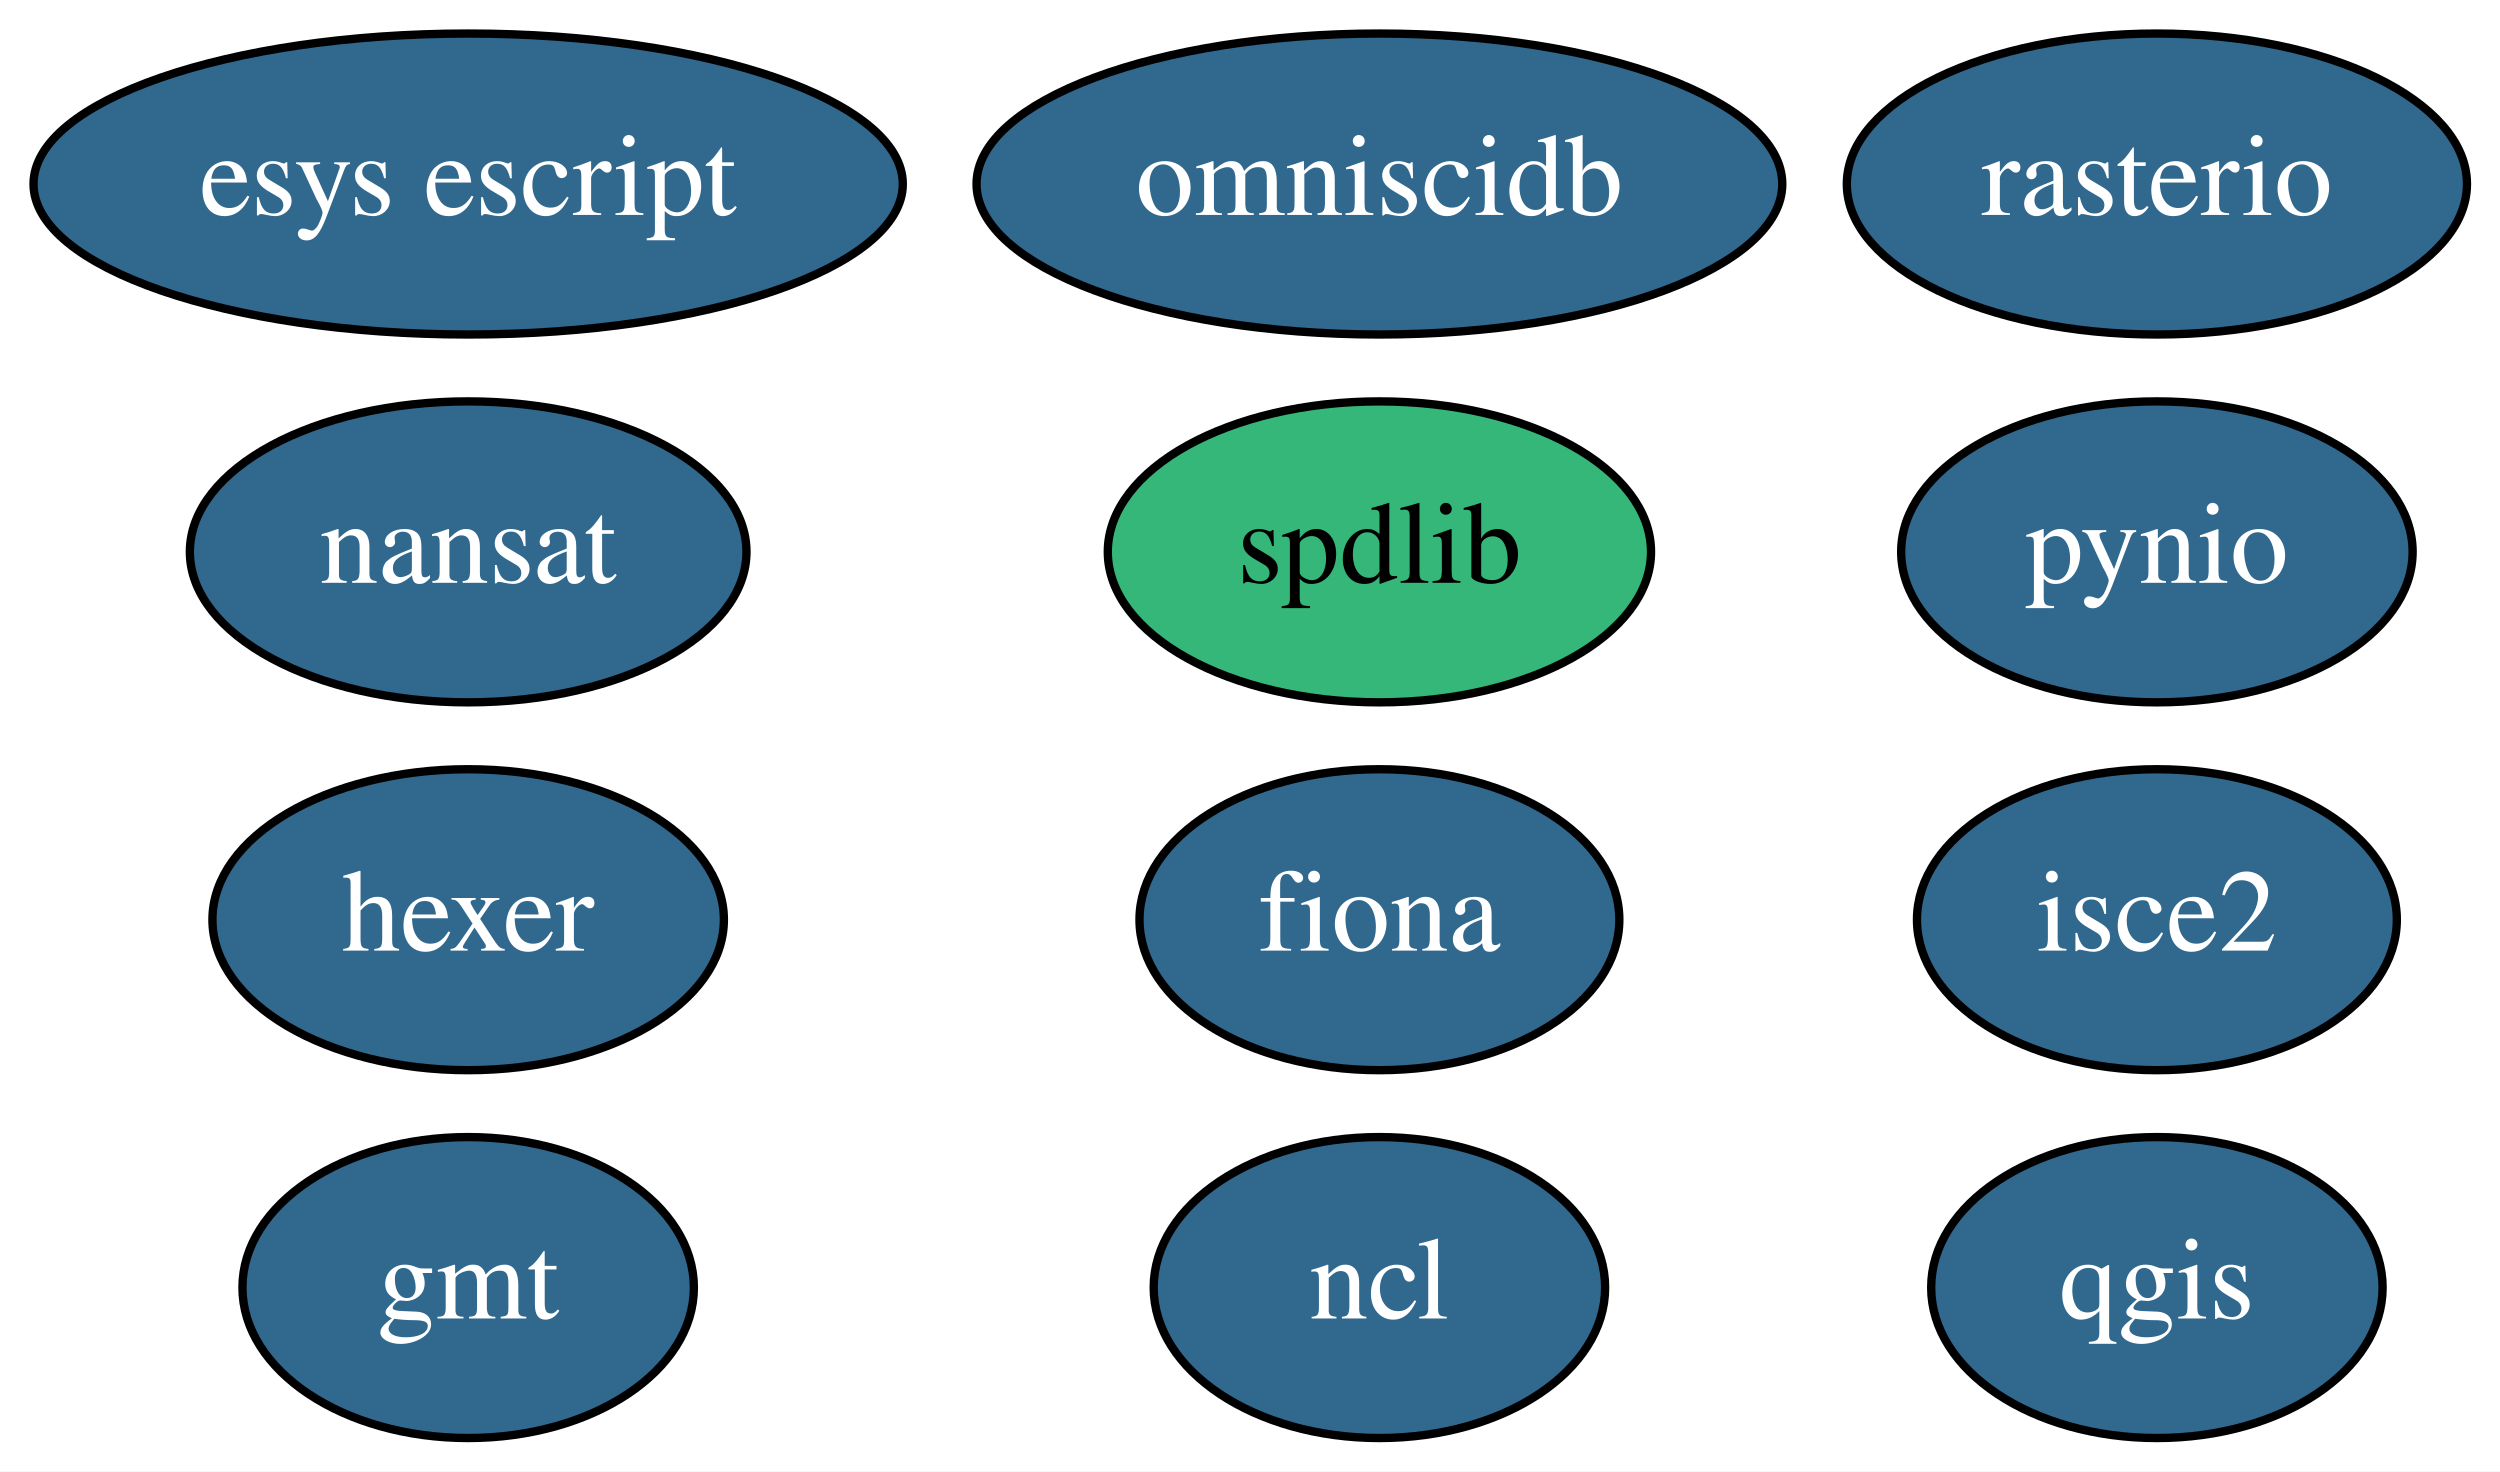
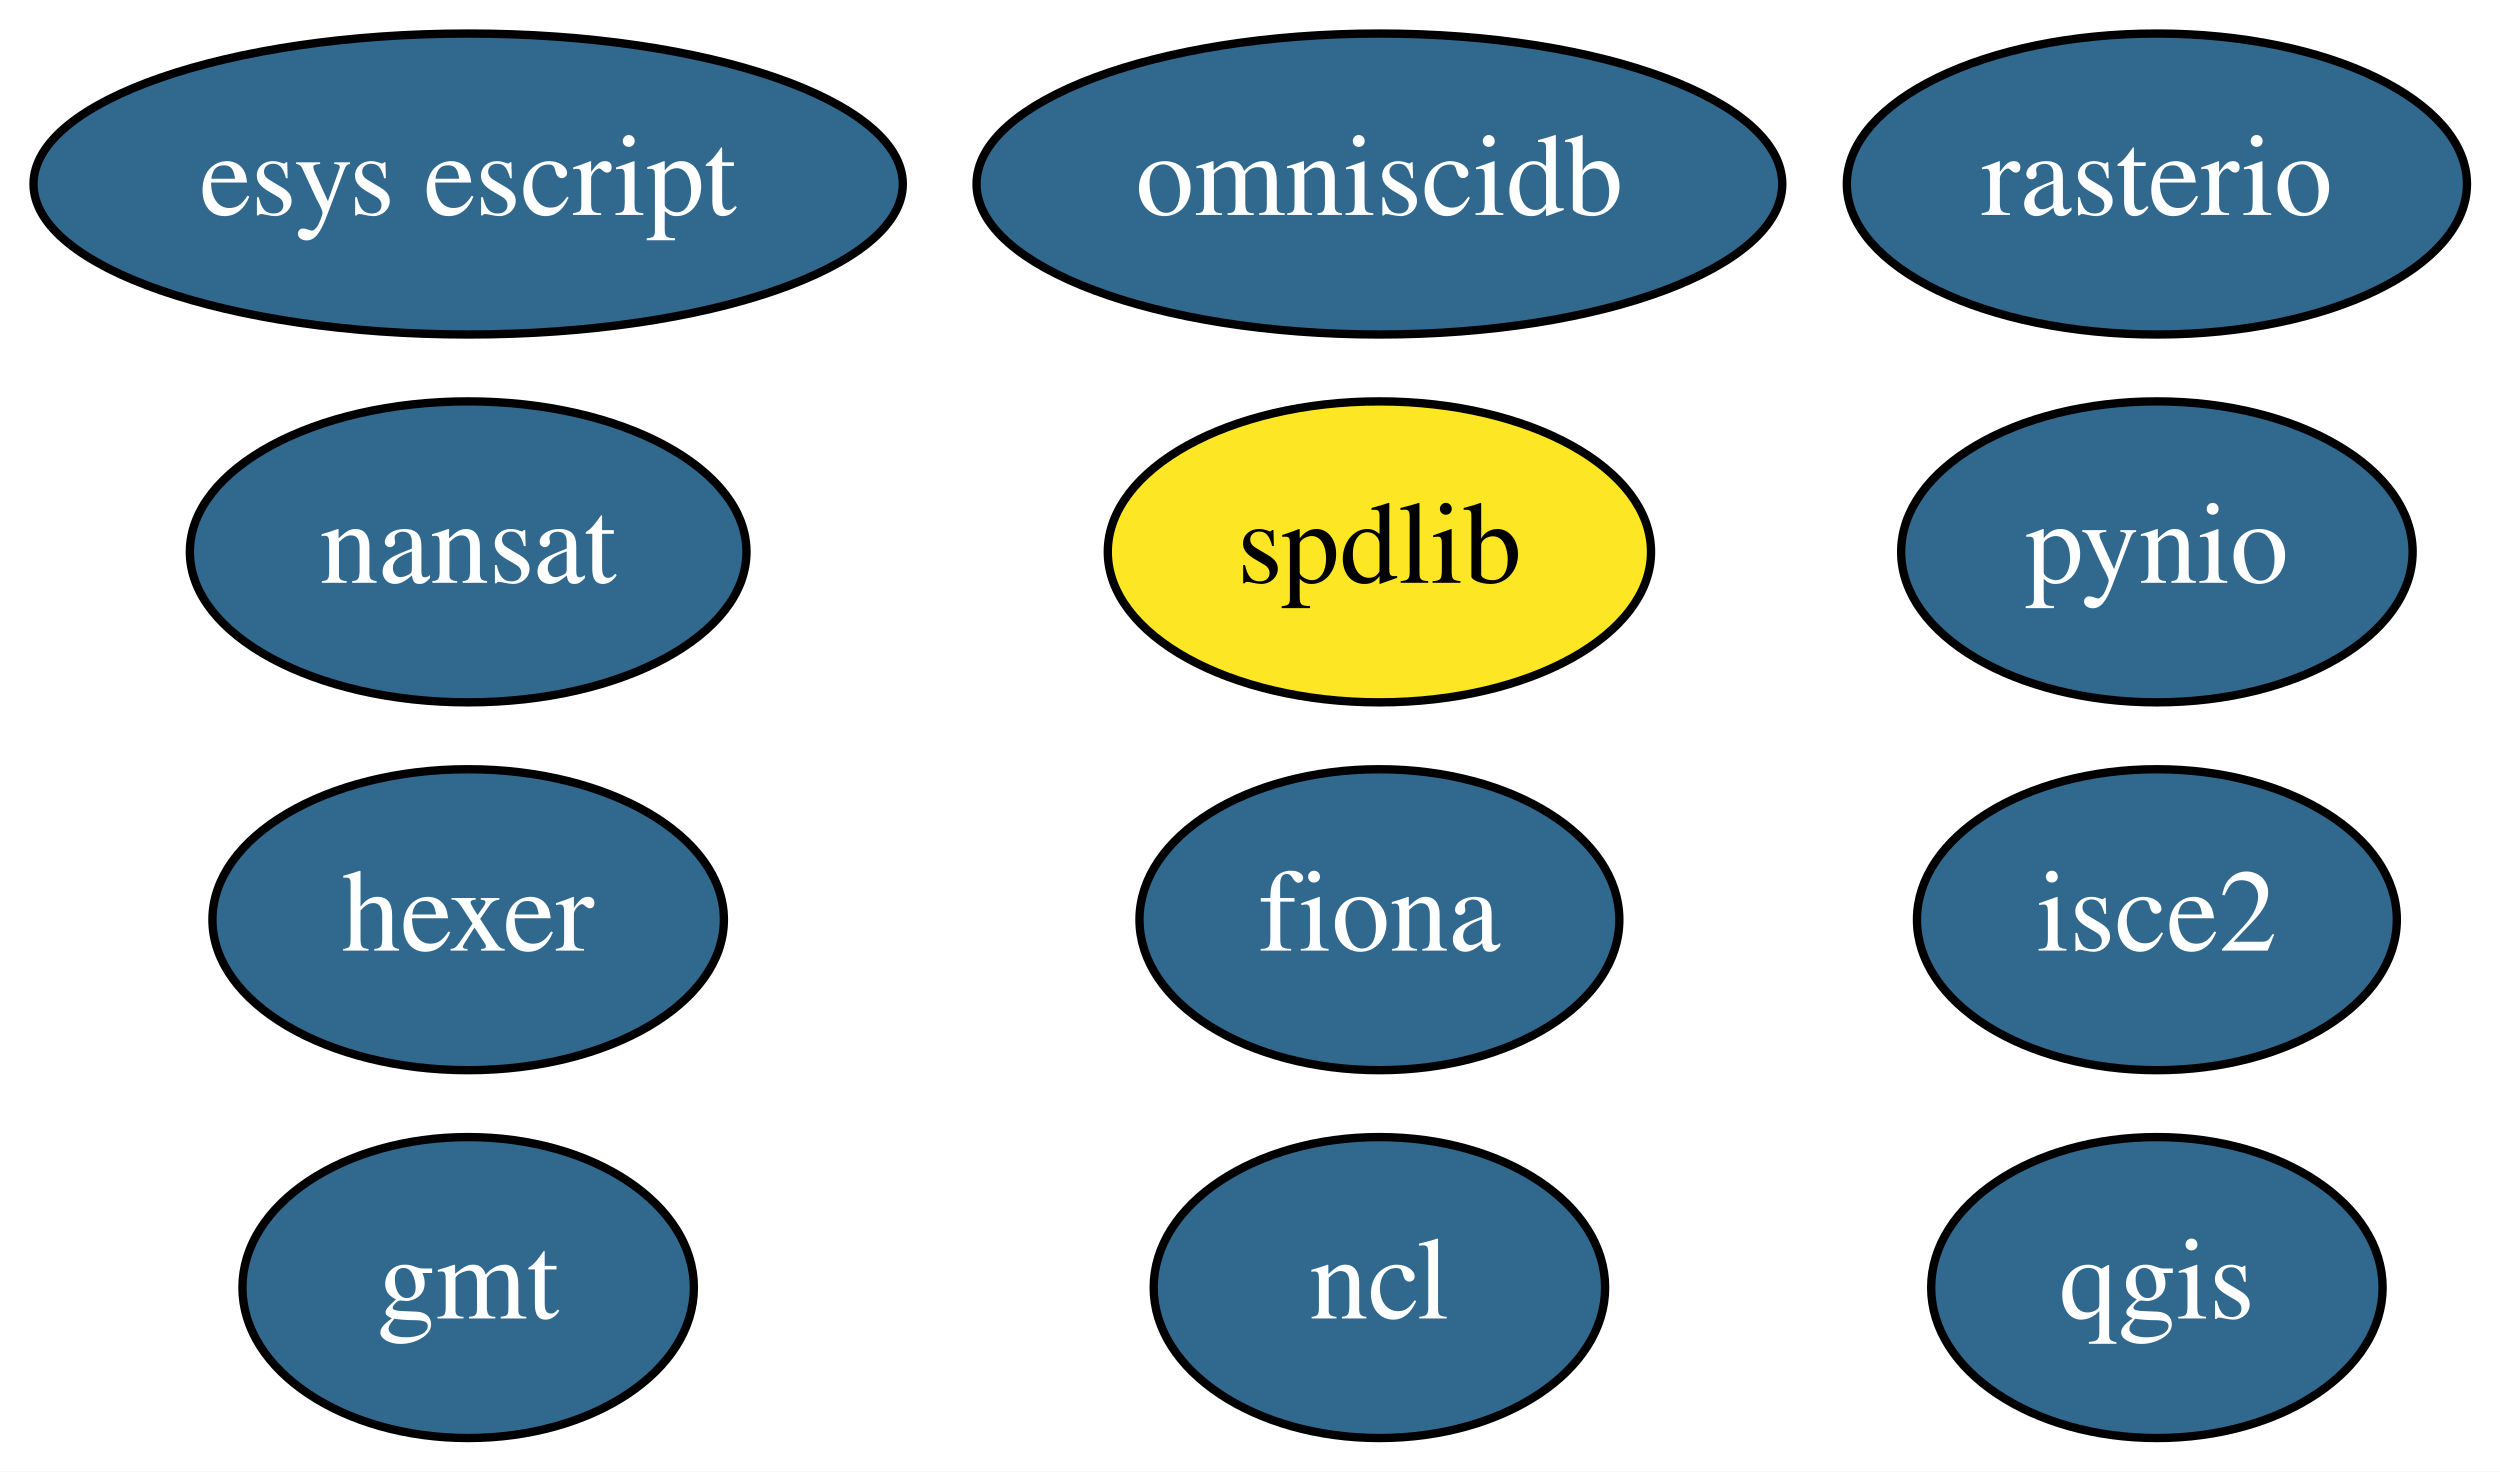
<svg xmlns="http://www.w3.org/2000/svg" xmlns:xlink="http://www.w3.org/1999/xlink" width="299pt" height="176pt" viewBox="0.00 0.00 299.04 176.00">
  <g id="graph0" class="graph" transform="scale(1 1) rotate(0) translate(4 172)">
    <polygon fill="white" stroke="transparent" points="-4,4 -4,-172 295.04,-172 295.04,4 -4,4" />
    <g id="node1" class="node">
      <g id="a_node1">
        <a xlink:href="https://github.com/conda-forge/fiona-feedstock/pull/165" xlink:title="fiona">
          <ellipse fill="#31688e" stroke="black" cx="161" cy="-62" rx="28.7" ry="18" />
          <text text-anchor="middle" x="161" y="-58.3" font-family="Times,serif" font-size="14.00" fill="white">fiona</text>
        </a>
      </g>
    </g>
    <g id="node2" class="node">
      <g id="a_node2">
        <a xlink:href="https://github.com/conda-forge/gmt-feedstock/pull/99" xlink:title="gmt">
          <ellipse fill="#31688e" stroke="black" cx="52" cy="-18" rx="27" ry="18" />
          <text text-anchor="middle" x="52" y="-14.3" font-family="Times,serif" font-size="14.00" fill="white">gmt</text>
        </a>
      </g>
    </g>
    <g id="node3" class="node">
      <g id="a_node3">
        <a xlink:href="https://github.com/conda-forge/nansat-feedstock/pull/31" xlink:title="nansat">
          <ellipse fill="#31688e" stroke="black" cx="52" cy="-106" rx="33.29" ry="18" />
          <text text-anchor="middle" x="52" y="-102.3" font-family="Times,serif" font-size="14.00" fill="white">nansat</text>
        </a>
      </g>
    </g>
    <g id="node4" class="node">
      <g id="a_node4">
        <a xlink:href="https://github.com/conda-forge/ncl-feedstock/pull/80" xlink:title="ncl">
          <ellipse fill="#31688e" stroke="black" cx="161" cy="-18" rx="27" ry="18" />
          <text text-anchor="middle" x="161" y="-14.3" font-family="Times,serif" font-size="14.00" fill="white">ncl</text>
        </a>
      </g>
    </g>
    <g id="node5" class="node">
      <g id="a_node5">
        <a xlink:href="https://github.com/conda-forge/pynio-feedstock/pull/86" xlink:title="pynio">
          <ellipse fill="#31688e" stroke="black" cx="254" cy="-106" rx="30.59" ry="18" />
          <text text-anchor="middle" x="254" y="-102.3" font-family="Times,serif" font-size="14.00" fill="white">pynio</text>
        </a>
      </g>
    </g>
    <g id="node6" class="node">
      <g id="a_node6">
        <a xlink:href="https://github.com/conda-forge/qgis-feedstock/pull/124" xlink:title="qgis">
          <ellipse fill="#31688e" stroke="black" cx="254" cy="-18" rx="27" ry="18" />
          <text text-anchor="middle" x="254" y="-14.3" font-family="Times,serif" font-size="14.00" fill="white">qgis</text>
        </a>
      </g>
    </g>
    <g id="node7" class="node">
      <g id="a_node7">
        <a xlink:href="https://github.com/conda-forge/rasterio-feedstock/pull/168" xlink:title="rasterio">
          <ellipse fill="#31688e" stroke="black" cx="254" cy="-150" rx="37.09" ry="18" />
          <text text-anchor="middle" x="254" y="-146.3" font-family="Times,serif" font-size="14.00" fill="white">rasterio</text>
        </a>
      </g>
    </g>
    <g id="node8" class="node">
      <g id="a_node8">
        <a xlink:href="https://github.com/conda-forge/hexer-feedstock/pull/6" xlink:title="hexer">
          <ellipse fill="#31688e" stroke="black" cx="52" cy="-62" rx="30.59" ry="18" />
          <text text-anchor="middle" x="52" y="-58.3" font-family="Times,serif" font-size="14.00" fill="white">hexer</text>
        </a>
      </g>
    </g>
    <g id="node9" class="node">
      <g id="a_node9">
        <a xlink:href="https://github.com/conda-forge/spdlib-feedstock" xlink:title="spdlib">
-           <ellipse fill="#35b779" stroke="black" cx="161" cy="-106" rx="32.49" ry="18" />
+           <ellipse fill="#fde725" stroke="black" cx="161" cy="-106" rx="32.49" ry="18" />
          <text text-anchor="middle" x="161" y="-102.3" font-family="Times,serif" font-size="14.00">spdlib</text>
        </a>
      </g>
    </g>
    <g id="node10" class="node">
      <g id="a_node10">
        <a xlink:href="https://github.com/conda-forge/isce2-feedstock/pull/20" xlink:title="isce2">
          <ellipse fill="#31688e" stroke="black" cx="254" cy="-62" rx="28.7" ry="18" />
          <text text-anchor="middle" x="254" y="-58.3" font-family="Times,serif" font-size="14.00" fill="white">isce2</text>
        </a>
      </g>
    </g>
    <g id="node11" class="node">
      <g id="a_node11">
        <a xlink:href="https://github.com/conda-forge/esys-escript-feedstock/pull/16" xlink:title="esys escript">
          <ellipse fill="#31688e" stroke="black" cx="52" cy="-150" rx="51.99" ry="18" />
          <text text-anchor="middle" x="52" y="-146.3" font-family="Times,serif" font-size="14.00" fill="white">esys escript</text>
        </a>
      </g>
    </g>
    <g id="node12" class="node">
      <g id="a_node12">
        <a xlink:href="https://github.com/conda-forge/omniscidb-feedstock/pull/9" xlink:title="omniscidb">
          <ellipse fill="#31688e" stroke="black" cx="161" cy="-150" rx="48.19" ry="18" />
          <text text-anchor="middle" x="161" y="-146.3" font-family="Times,serif" font-size="14.00" fill="white">omniscidb</text>
        </a>
      </g>
    </g>
  </g>
</svg>
